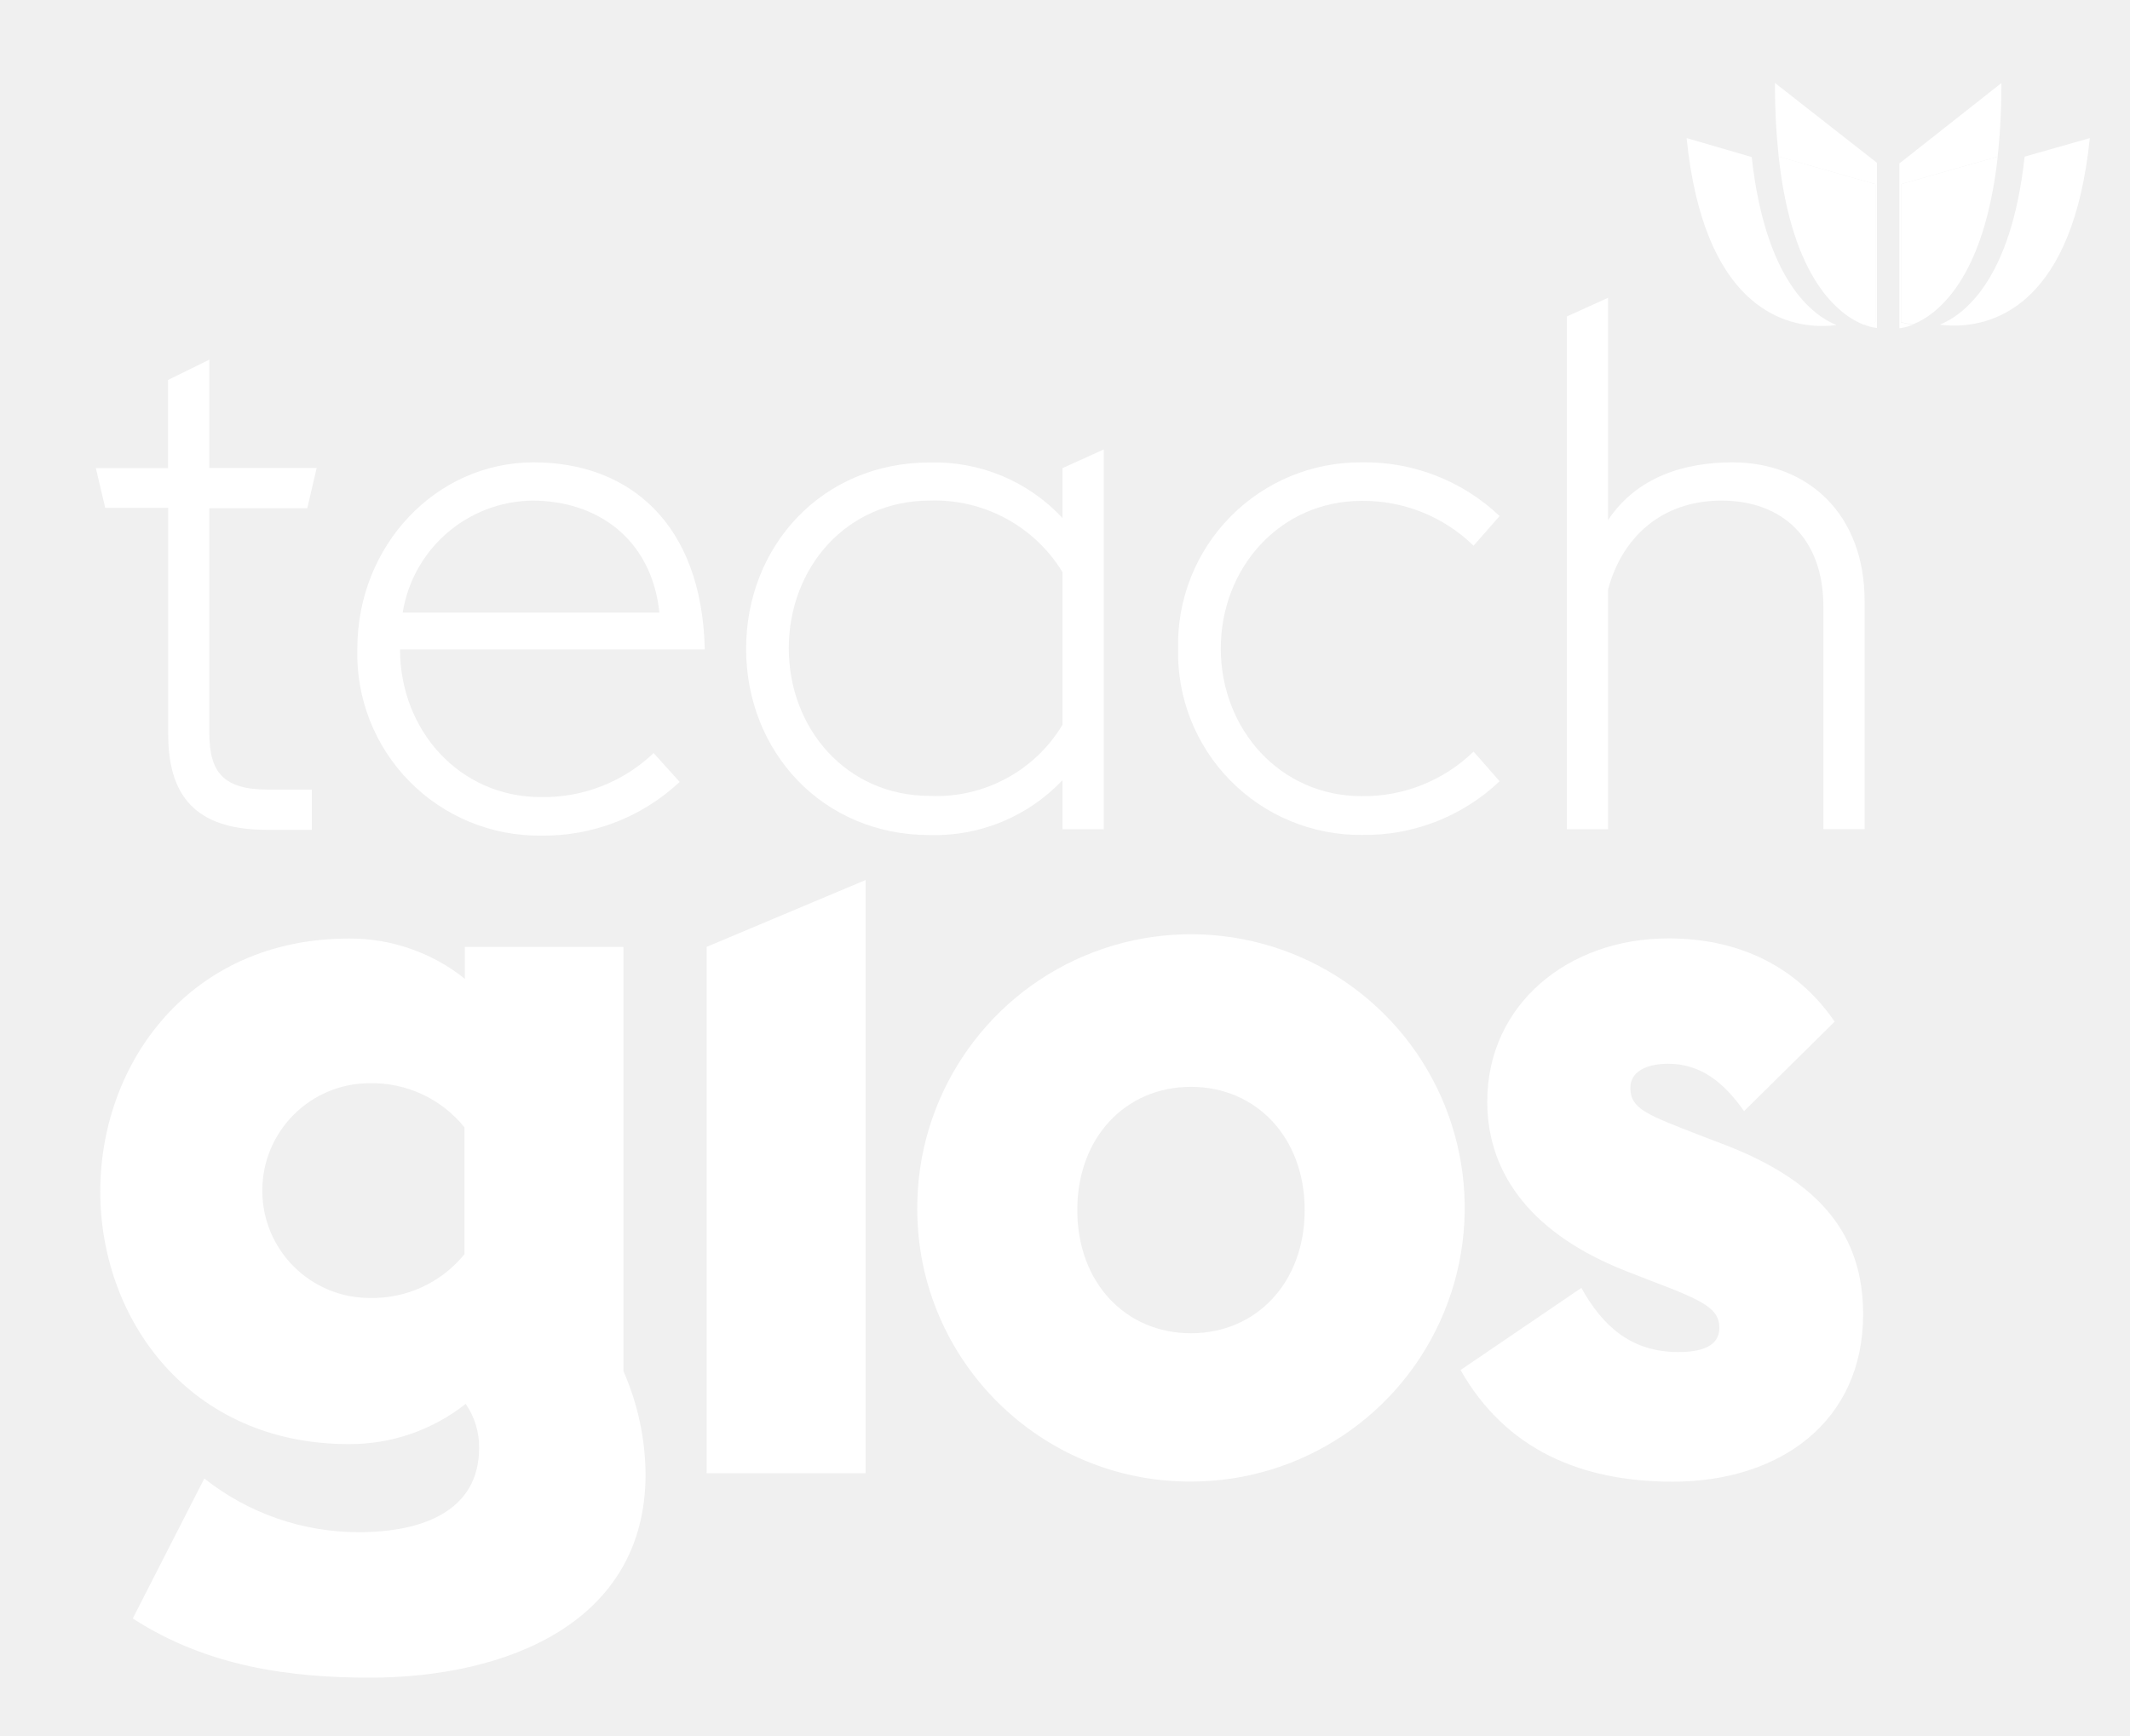
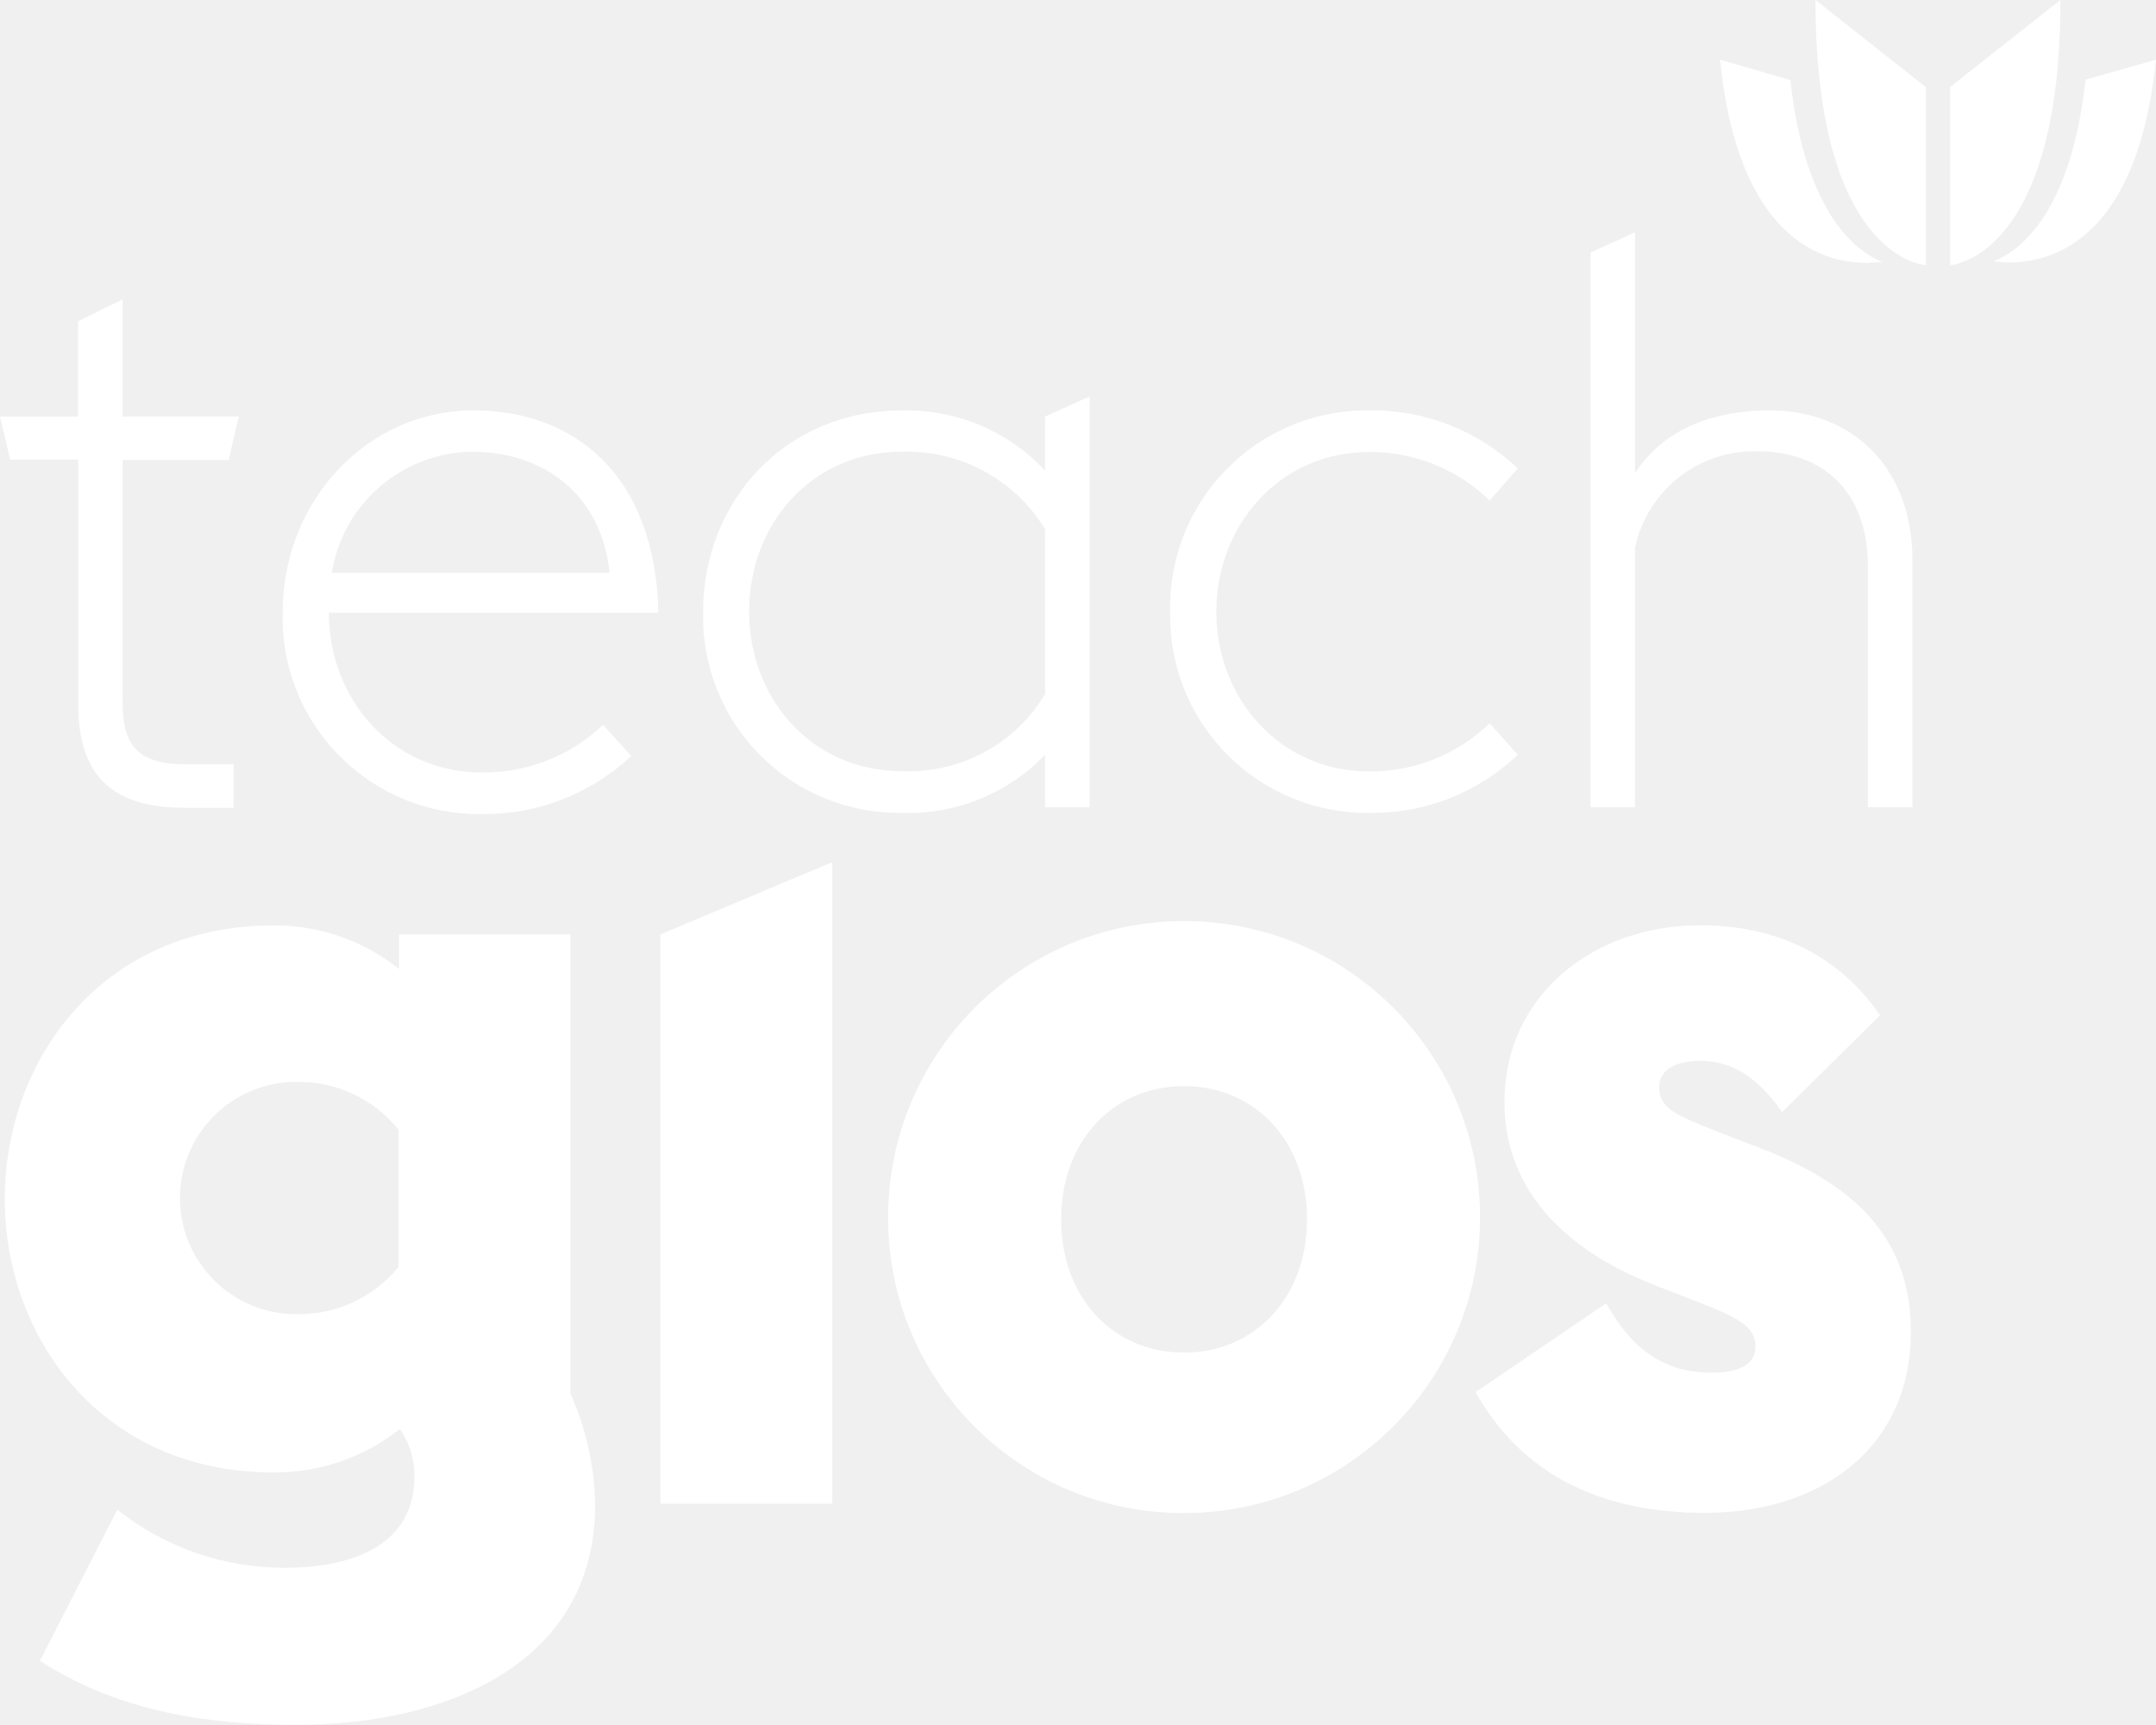
- <svg xmlns="http://www.w3.org/2000/svg" id="Layer_1" data-name="Layer 1" viewBox="0 0 158.67 129.33">
-   <defs>
-     <style>.cls-1{fill:#fff;}</style>
-   </defs>
-   <path class="cls-1" d="M7.14,34.88h5.38V28.31l3.07-1.51v8.07h8l-.7,3H15.59V54.58c0,3,1.08,4.25,4.36,4.25h3.28v3H19.9c-4.79,0-7.37-2-7.37-7.1V37.84H7.84Z" />
-   <path class="cls-1" d="M26.62,48.33c0-7.7,5.87-13.88,13.13-13.88,7.05,0,12.54,4.47,12.75,13.94H29.8c0,6,4.41,11,10.49,11a11.86,11.86,0,0,0,8.4-3.28l1.94,2.15a14.8,14.8,0,0,1-10.33,4A13.53,13.53,0,0,1,26.62,48.33ZM30,45.64H49.12c-.59-5.54-4.68-8.34-9.47-8.34A9.91,9.91,0,0,0,30,45.64Z" />
-   <path class="cls-1" d="M79.15,58.13a13.11,13.11,0,0,1-9.9,4.09c-8,0-13.67-6.24-13.67-13.88s5.65-13.88,13.67-13.88a13,13,0,0,1,9.9,4.14V34.88l3.07-1.39v28.3H79.15Zm0-4.14V42.63a11.14,11.14,0,0,0-9.9-5.33c-6.19,0-10.49,5-10.49,11s4.31,11,10.49,11A10.94,10.94,0,0,0,79.15,54Z" />
-   <path class="cls-1" d="M87.76,48.33a13.57,13.57,0,0,1,13.67-13.88,14.56,14.56,0,0,1,10.28,4l-1.94,2.21a11.75,11.75,0,0,0-8.34-3.34c-6.08,0-10.49,5-10.49,11s4.41,11,10.49,11A11.75,11.75,0,0,0,109.77,56l1.94,2.21a14.56,14.56,0,0,1-10.28,4A13.57,13.57,0,0,1,87.76,48.33Z" />
-   <path class="cls-1" d="M116.72,23.58l3.07-1.39V38.75c2.15-3.23,5.7-4.3,9.26-4.3,5.65,0,9.85,3.87,9.85,10.33v17h-3.07V45.21c0-5.11-3.07-7.91-7.59-7.91s-7.43,2.8-8.45,6.62V61.79h-3.07Z" />
-   <path class="cls-1" d="M9.89,120.59l5.33-10.43a18.48,18.48,0,0,0,11.53,4c4.71,0,8.94-1.57,8.94-6.27a5.62,5.62,0,0,0-1-3.29,13.91,13.91,0,0,1-8.71,3c-11.84,0-18.51-9.25-18.51-18.82S14.13,69.93,26,69.93a13.7,13.7,0,0,1,8.63,3V70.55H46.44v31.61a19.43,19.43,0,0,1,1.65,7.69C48.09,120.9,37.74,125,27.54,125,21.66,125,15.46,124.2,9.89,120.59ZM34.6,93.45V84a8.83,8.83,0,0,0-7.06-3.29,8,8,0,1,0,0,16A8.83,8.83,0,0,0,34.6,93.45Z" />
-   <path class="cls-1" d="M68.33,90.16a20.39,20.39,0,1,1,20.39,20.23A20.32,20.32,0,0,1,68.33,90.16Zm28.86,0c0-5.41-3.61-9.18-8.47-9.18s-8.47,3.76-8.47,9.18,3.61,9.18,8.47,9.18S97.19,95.57,97.19,90.16Z" />
-   <path class="cls-1" d="M108.8,102.08l9-6.12c1.57,2.82,3.69,4.78,7.22,4.78,1.65,0,3.06-.39,3.06-1.8s-1.1-2-4.94-3.45l-2-.78c-6.82-2.67-10.35-7.06-10.35-12.63,0-7.22,6-12.16,13.49-12.16,5,0,9.41,1.88,12.39,6.2l-6.75,6.67c-1.49-2.12-3.21-3.53-5.65-3.53-1.57,0-2.82.55-2.82,1.8,0,1.57,1.26,2,5.18,3.53l1.65.63c7.45,2.82,10.51,6.9,10.51,12.71,0,8-6.2,12.47-14.2,12.47C117.74,110.39,112.17,108,108.8,102.08Z" />
-   <polygon class="cls-1" points="52.64 70.55 52.64 109.77 64.48 109.77 64.48 65.57 52.64 70.55" />
-   <path id="orange" class="cls-1" d="M155.68,10.29l-4.86,1.38c-1,9.23-4.56,11.81-6.32,12.52a8.09,8.09,0,0,0,1.06.07c3.08,0,8.87-1.68,10.12-14" />
-   <path id="po" class="cls-1" d="M148.82,11.67l-7.2,2.05V24a5.82,5.82,0,0,0,.88.17c1.76-.71,5.3-3.29,6.32-12.52" />
-   <path id="purple" class="cls-1" d="M149.1,6.18l-7.61,6V24.46a3.55,3.55,0,0,0,1-.27,5.82,5.82,0,0,1-.88-.17V13.72l7.2-2.05a49.88,49.88,0,0,0,.28-5.49" />
-   <path id="blue" class="cls-1" d="M132.22,6.18a50.39,50.39,0,0,0,.28,5.49l7.2,2.05V24a5.82,5.82,0,0,1-.88.17,3.57,3.57,0,0,0,1,.27V12.13Z" />
-   <path id="gb" class="cls-1" d="M132.5,11.67c1,9.24,4.56,11.81,6.32,12.52a5.82,5.82,0,0,0,.88-.17V13.72Z" />
-   <path id="green" class="cls-1" d="M125.64,10.29c1.25,12.29,7,14,10.11,14a8.13,8.13,0,0,0,1.06-.07c-1.76-.71-5.3-3.28-6.32-12.52Z" />
+ <svg xmlns="http://www.w3.org/2000/svg" width="148.54" height="118.82" viewBox="0 0 148.54 118.82">
+   <path d="M0,28.7H5.38V22.13l3.07-1.51v8.07h8l-.7,3H8.45V48.4c0,3,1.08,4.25,4.36,4.25h3.28v3H12.76c-4.79,0-7.37-2-7.37-7.1V31.66H.7Z" transform="translate(0 0)" style="fill:#fff" />
+   <path d="M19.48,42.15c0-7.7,5.87-13.88,13.13-13.88,7,0,12.54,4.47,12.75,13.94H22.66c0,6,4.41,11,10.49,11a11.86,11.86,0,0,0,8.4-3.28l1.94,2.15a14.8,14.8,0,0,1-10.33,4A13.53,13.53,0,0,1,19.47,42.71Q19.47,42.43,19.48,42.15Zm3.38-2.69H42c-.59-5.54-4.68-8.34-9.47-8.34A9.91,9.91,0,0,0,22.86,39.46Z" transform="translate(0 0)" style="fill:#fff" />
+   <path d="M72,52A13.11,13.11,0,0,1,62.11,56,13.51,13.51,0,0,1,48.44,42.16c0-7.64,5.65-13.88,13.67-13.88A13,13,0,0,1,72,32.42V28.7l3.07-1.39v28.3H72Zm0-4.14V36.45a11.14,11.14,0,0,0-9.9-5.33c-6.19,0-10.49,5-10.49,11s4.31,11,10.49,11a10.94,10.94,0,0,0,9.9-5.3Z" transform="translate(0 0)" style="fill:#fff" />
+   <path d="M80.62,42.15A13.57,13.57,0,0,1,93.88,28.27h.41a14.56,14.56,0,0,1,10.28,4l-1.94,2.21a11.75,11.75,0,0,0-8.34-3.34c-6.08,0-10.49,5-10.49,11s4.41,11,10.49,11a11.75,11.75,0,0,0,8.34-3.32L104.57,52a14.56,14.56,0,0,1-10.28,4A13.57,13.57,0,0,1,80.62,42.56Q80.62,42.36,80.62,42.15Z" transform="translate(0 0)" style="fill:#fff" />
+   <path d="M109.58,17.4,112.65,16V32.57c2.15-3.23,5.7-4.3,9.26-4.3,5.65,0,9.85,3.87,9.85,10.33v17h-3.07V39c0-5.11-3.07-7.91-7.59-7.91a8.4,8.4,0,0,0-8.45,6.62V55.61h-3.07Z" transform="translate(0 0)" style="fill:#fff" />
+   <path d="M2.75,114.41,8.08,104a18.48,18.48,0,0,0,11.53,4c4.71,0,8.94-1.57,8.94-6.27a5.62,5.62,0,0,0-1-3.29,13.91,13.91,0,0,1-8.71,3C7,101.42.33,92.17.33,82.6S7,63.75,18.86,63.75a13.7,13.7,0,0,1,8.63,3V64.37H39.3V96A19.43,19.43,0,0,1,41,103.67c0,11-10.35,15.15-20.55,15.15C14.52,118.82,8.32,118,2.75,114.41ZM27.46,87.27V77.82a8.83,8.83,0,0,0-7.06-3.29,8,8,0,1,0,0,16A8.83,8.83,0,0,0,27.46,87.27Z" transform="translate(0 0)" style="fill:#fff" />
+   <path d="M61.19,84a20.39,20.39,0,1,1,20.55,20.23h-.16A20.32,20.32,0,0,1,61.19,84Zm28.86,0c0-5.41-3.61-9.18-8.47-9.18S73.11,78.56,73.11,84s3.61,9.18,8.47,9.18S90.05,89.39,90.05,84Z" transform="translate(0 0)" style="fill:#fff" />
+   <path d="M101.66,95.9l9-6.12c1.57,2.82,3.69,4.78,7.22,4.78,1.65,0,3.06-.39,3.06-1.8s-1.1-2-4.94-3.45l-2-.78c-6.82-2.67-10.35-7.06-10.35-12.63,0-7.22,6-12.16,13.49-12.16,5,0,9.41,1.88,12.39,6.2l-6.75,6.67c-1.49-2.12-3.21-3.53-5.65-3.53-1.57,0-2.82.55-2.82,1.8,0,1.57,1.26,2,5.18,3.53l1.65.63c7.45,2.82,10.51,6.9,10.51,12.71,0,8-6.2,12.47-14.2,12.47C110.6,104.21,105,101.82,101.66,95.9Z" transform="translate(0 0)" style="fill:#fff" />
+   <polygon points="45.5 64.37 45.5 103.59 57.34 103.59 57.34 59.39 45.5 64.37" style="fill:#fff" />
+   <path d="M148.54,4.11l-4.86,1.38c-1,9.23-4.56,11.81-6.32,12.52a8.09,8.09,0,0,0,1.06.07c3.08,0,8.87-1.68,10.12-14" transform="translate(0 0)" style="fill:#fff" />
+   <path d="M141.68,5.49v0Z" transform="translate(0 0)" style="fill:#fff" />
+   <path d="M135.36,18c1.76-.71,5.29-3.29,6.32-12.5h0A49.87,49.87,0,0,0,141.95,0l-7.6,6V18.28a3.65,3.65,0,0,0,1-.29Z" transform="translate(0 0)" style="fill:#fff" />
+   <polygon points="141.95 0 141.95 0.01 141.96 0 141.95 0" style="fill:#fff" />
+   <path d="M125.08,0a50.39,50.39,0,0,0,.28,5.49l7.2,2.05V17.82a5.87,5.87,0,0,1-.88.19,3.54,3.54,0,0,0,1,.25V6Z" transform="translate(0 0)" style="fill:#fff" />
+   <path d="M125.36,5.49c1,9.24,4.56,11.81,6.32,12.52.3,0,.69-.15,1,.25V6Z" transform="translate(0 0)" style="fill:#fff" />
+   <path d="M118.5,4.11c1.25,12.29,7,14,10.11,14a8.13,8.13,0,0,0,1.06-.07c-1.76-.71-5.3-3.28-6.32-12.52Z" transform="translate(0 0)" style="fill:#fff" />
</svg>
